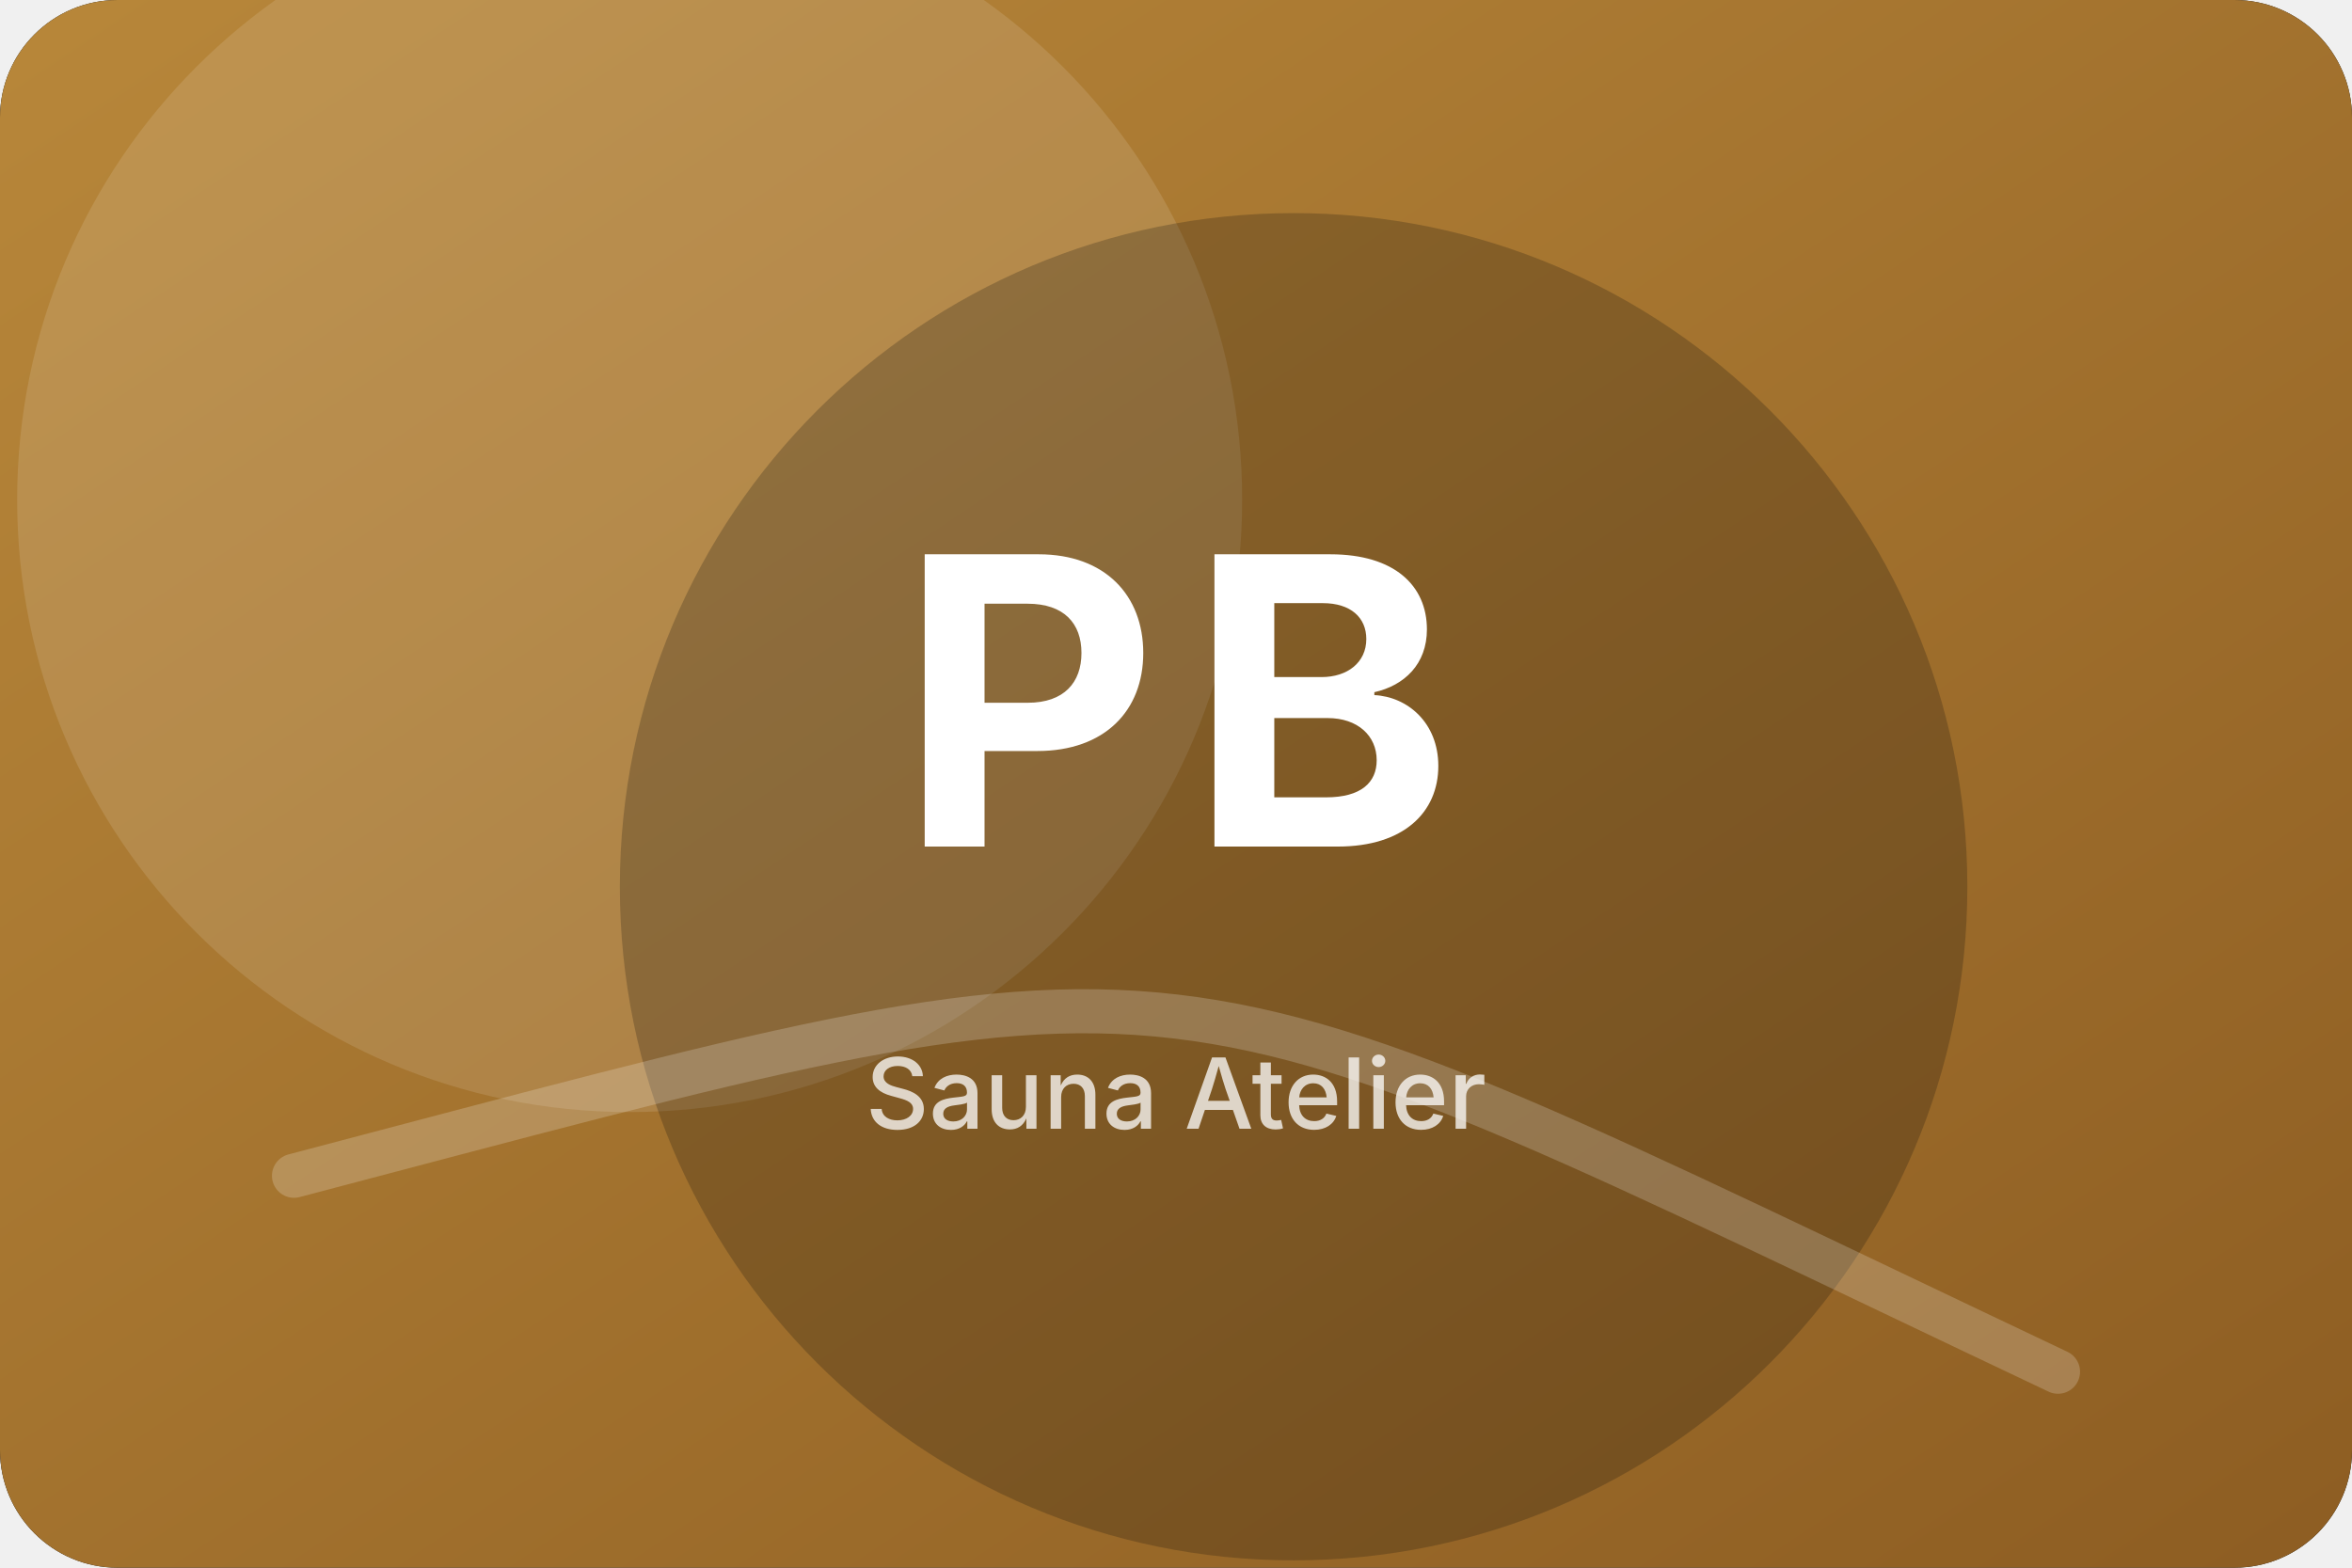
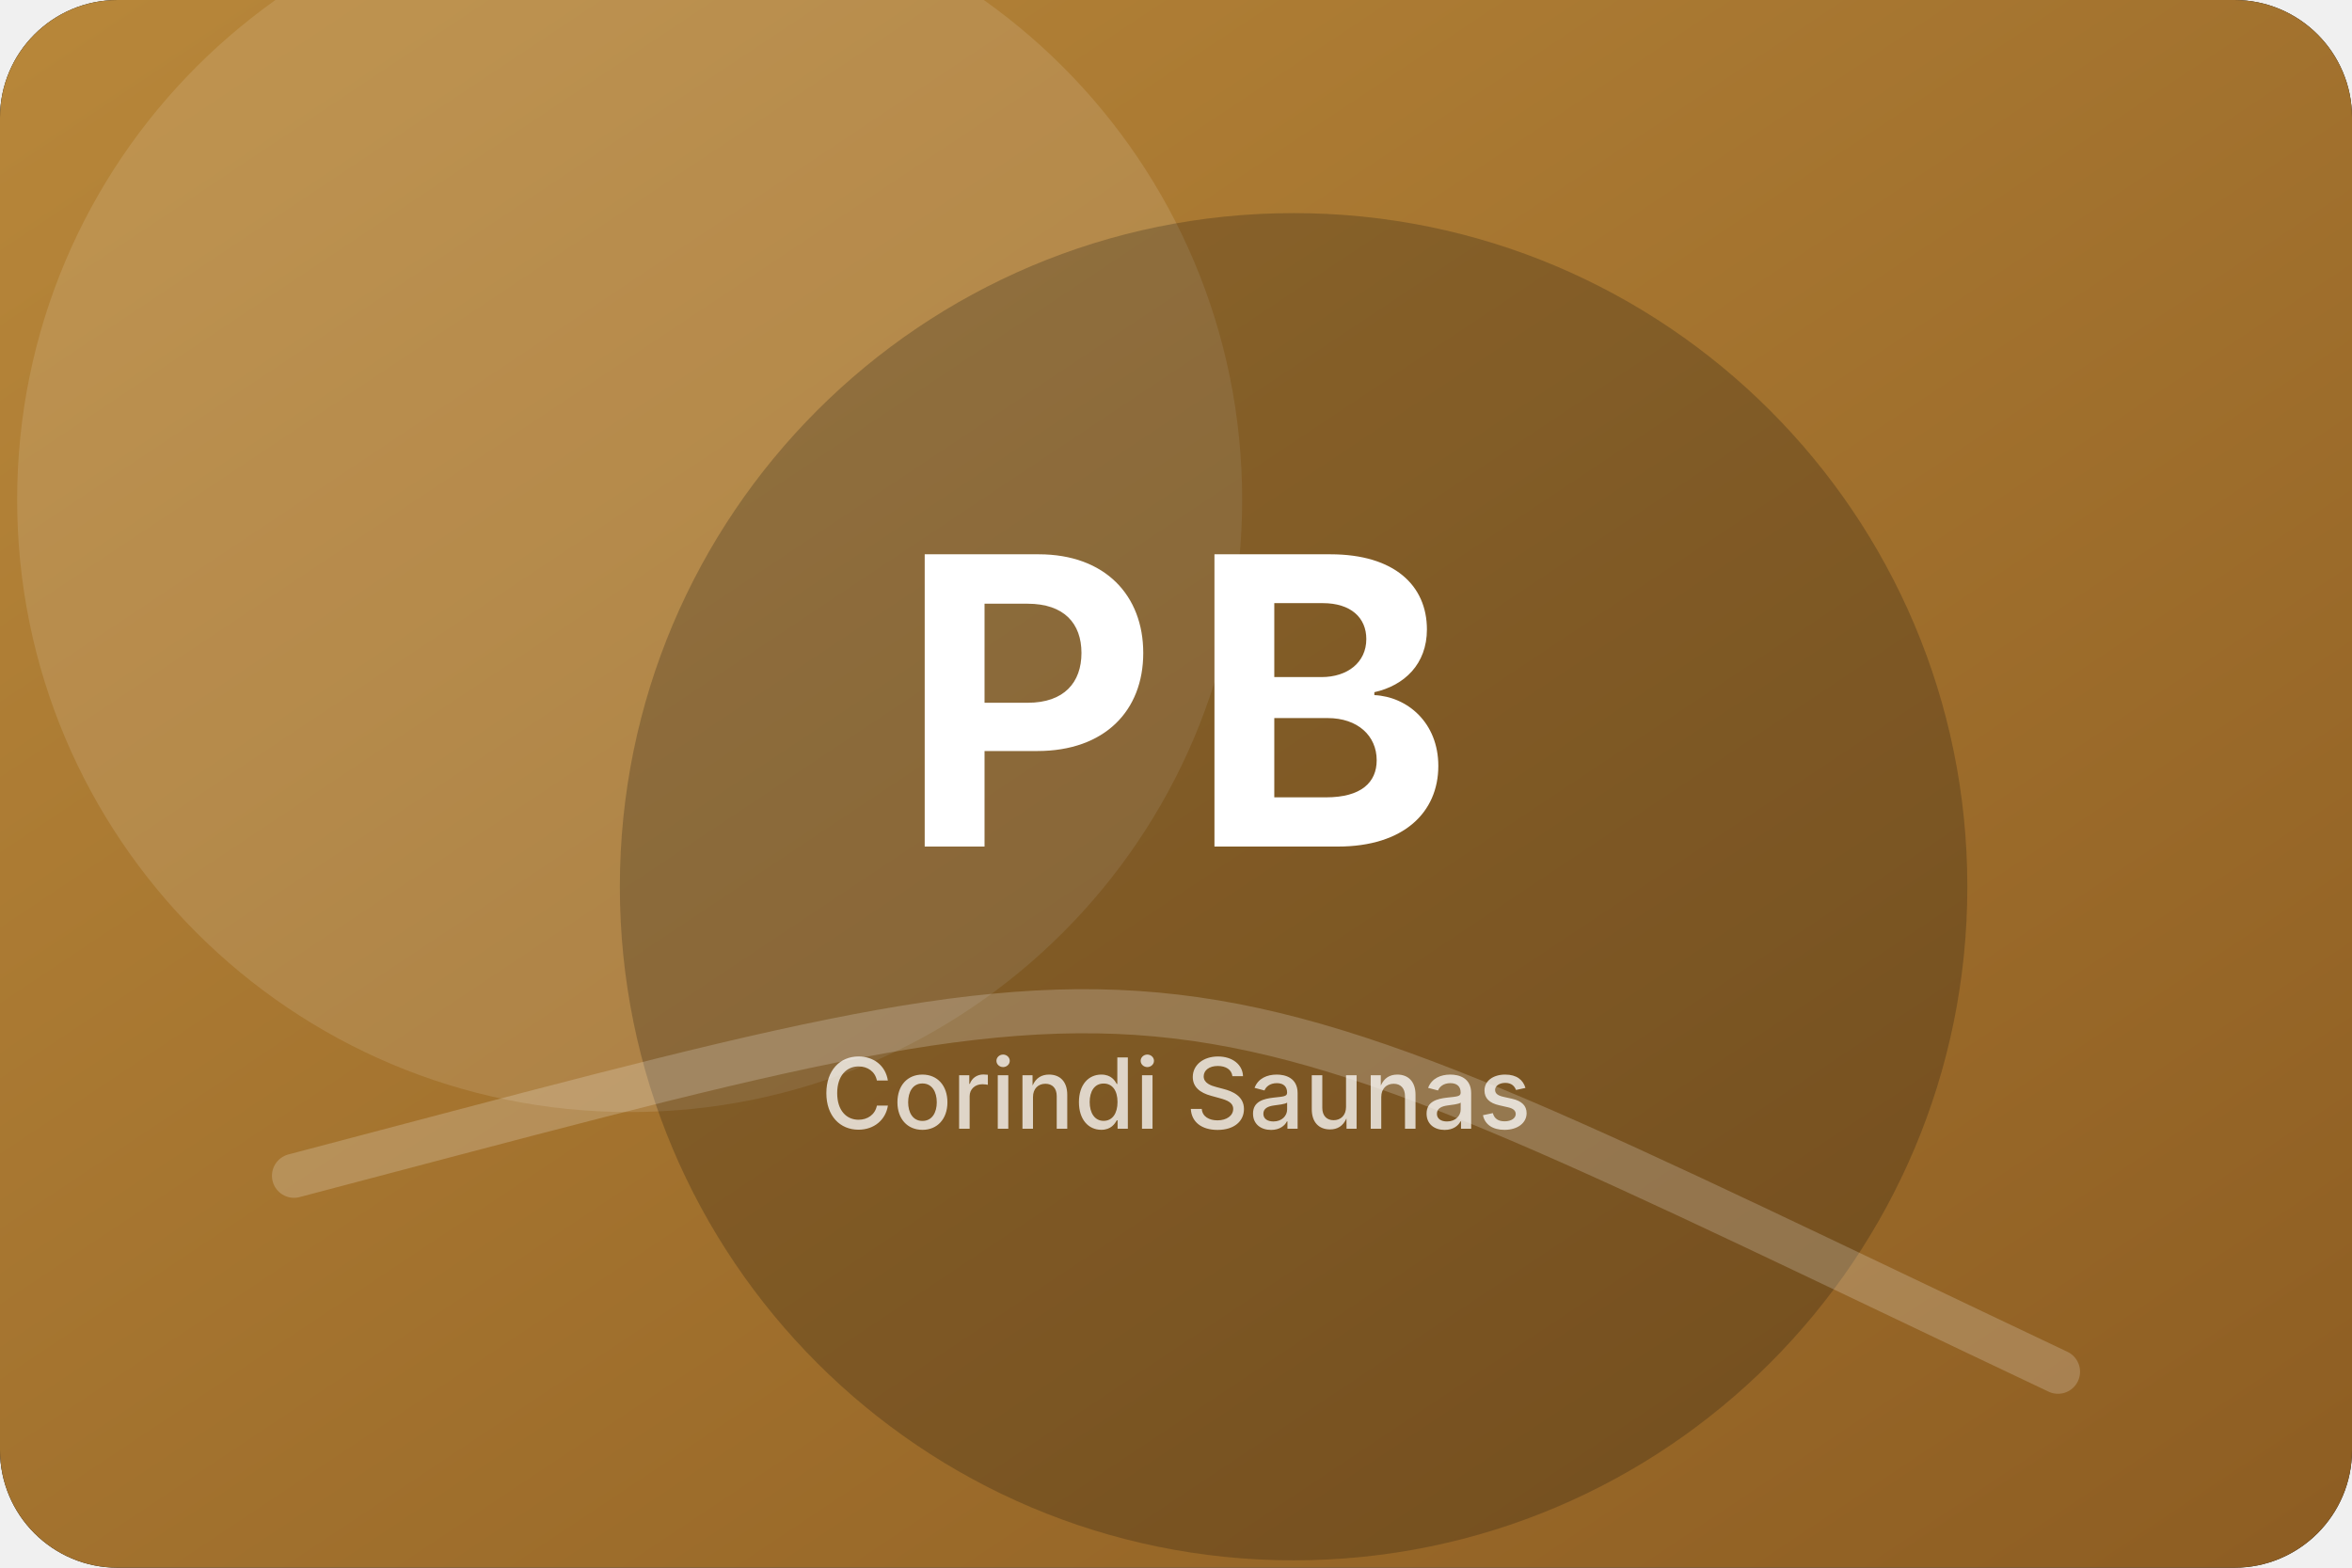
<svg xmlns="http://www.w3.org/2000/svg" width="960" height="640" viewBox="0 0 960 640" fill="none">
  <defs>
    <linearGradient id="grad-panorama-barrel-sauna" x1="0" y1="0" x2="1" y2="1">
      <stop offset="0%" stop-color="#b8873a" />
      <stop offset="100%" stop-color="#8d5d22" />
    </linearGradient>
  </defs>
  <rect width="960" height="640" rx="48" fill="#0b0b0b" />
  <rect width="960" height="640" rx="48" fill="url(#grad-panorama-barrel-sauna)" />
  <circle cx="257" cy="204" r="250" fill="rgba(255, 255, 255, 0.12)" />
  <circle cx="528" cy="362" r="275" fill="rgba(11, 11, 11, 0.22)" />
  <path d="M120 480 C 500 380, 460 380, 840 560" stroke="rgba(255, 255, 255, 0.2)" stroke-width="18" stroke-linecap="round" fill="none" />
  <text x="50%" y="54%" fill="#ffffff" font-family="'Inter', 'Segoe UI', sans-serif" font-size="164" font-weight="700" text-anchor="middle" letter-spacing="12">PB</text>
-   <text x="50%" y="72%" fill="rgba(255, 255, 255, 0.75)" font-family="'Inter', 'Segoe UI', sans-serif" font-size="40" font-weight="500" text-anchor="middle">Sauna Atelier</text>
+   <text x="50%" y="72%" fill="rgba(255, 255, 255, 0.75)" font-family="'Inter', 'Segoe UI', sans-serif" font-size="40" font-weight="500" text-anchor="middle">Corindi Saunas</text>
</svg>
